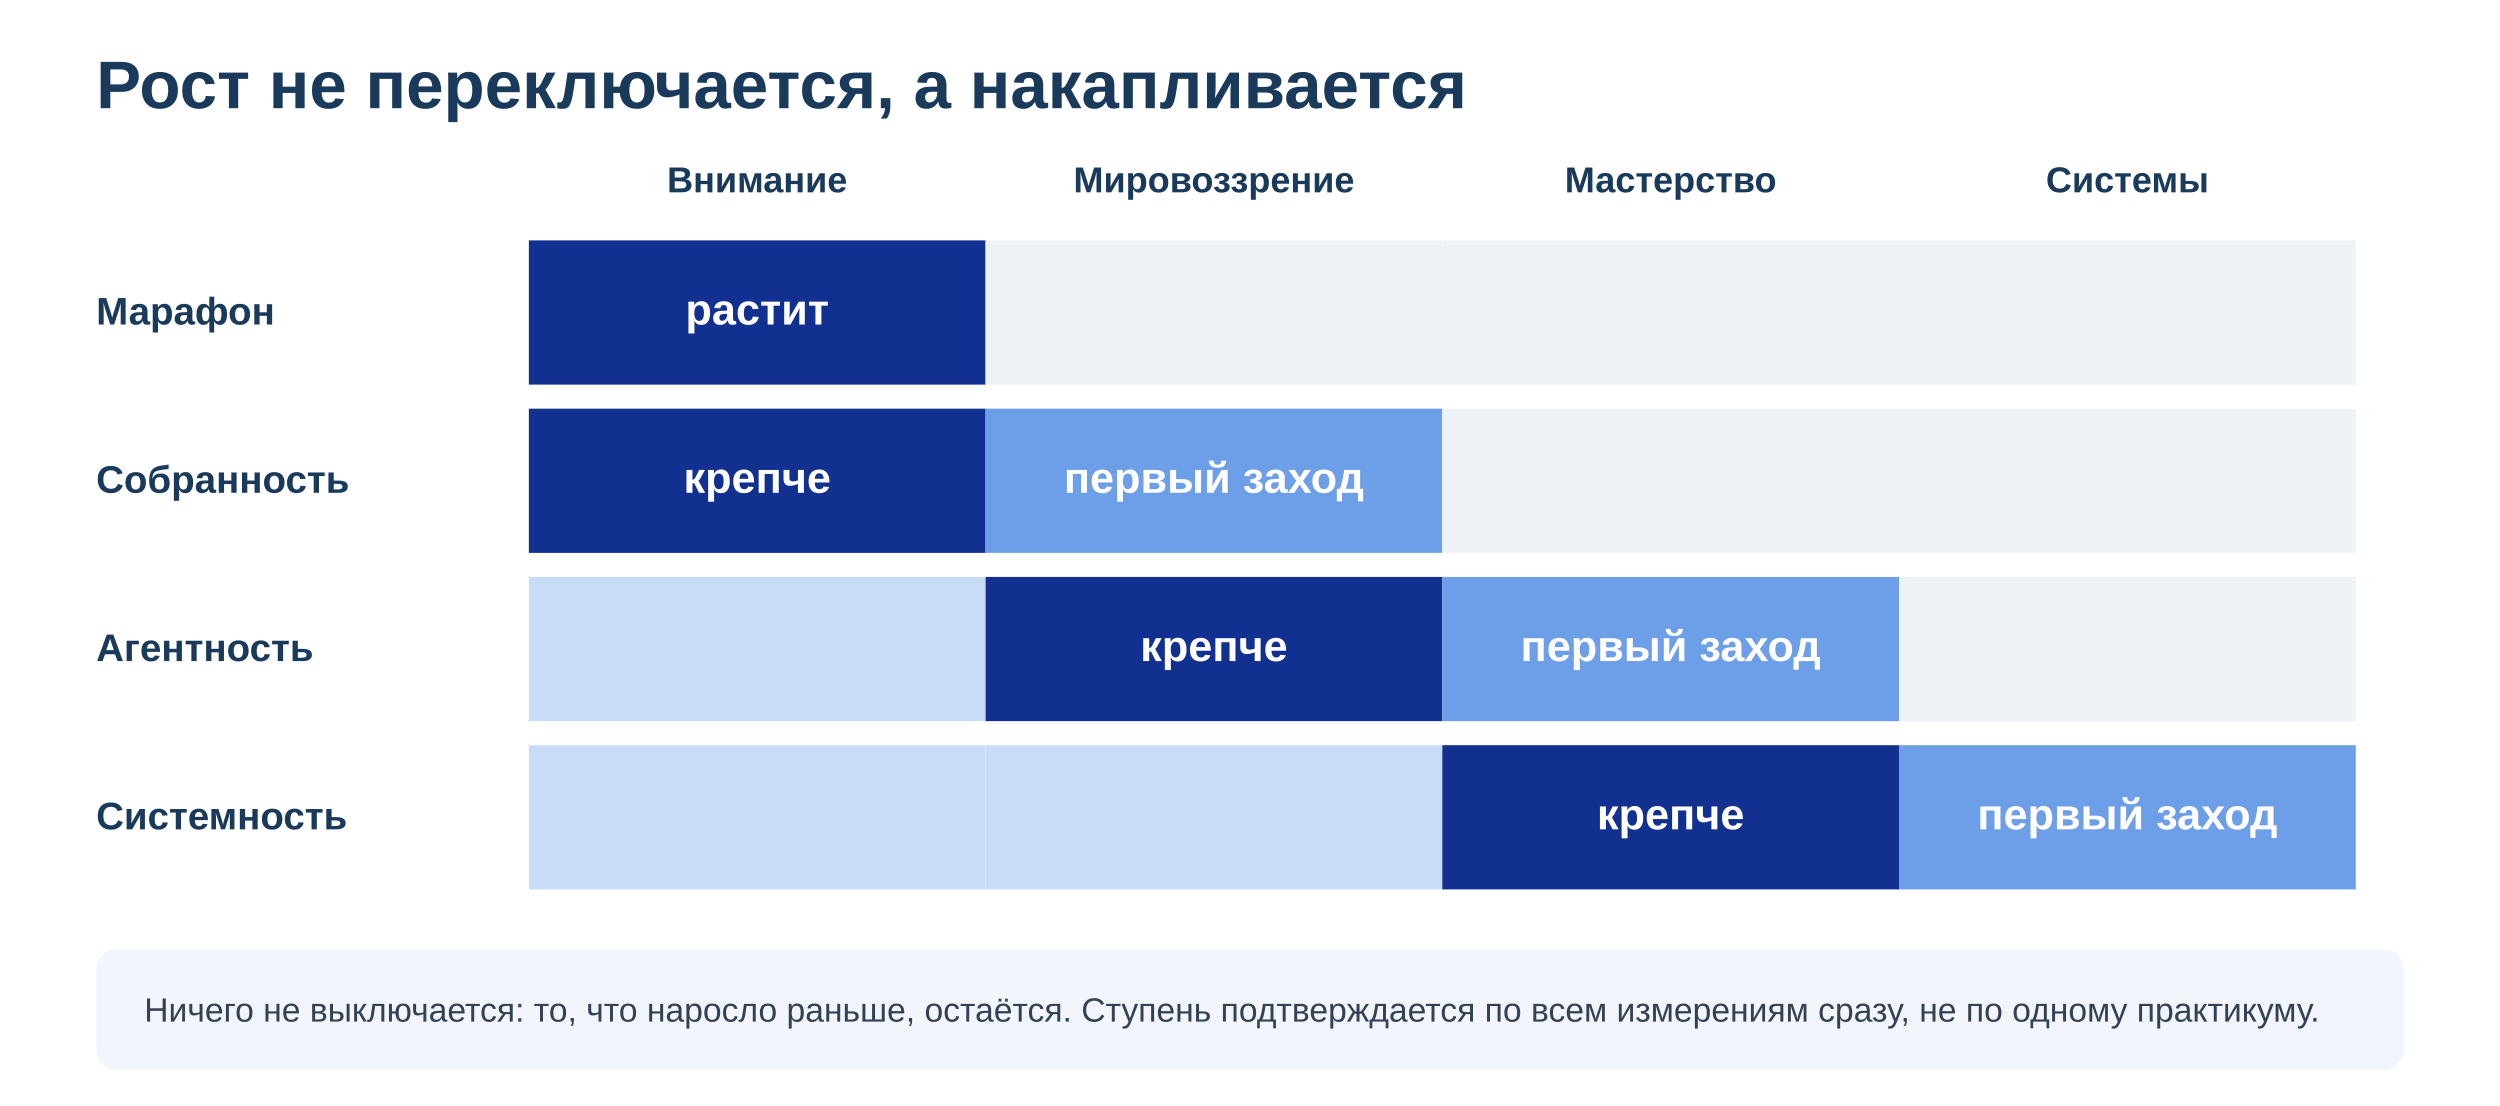
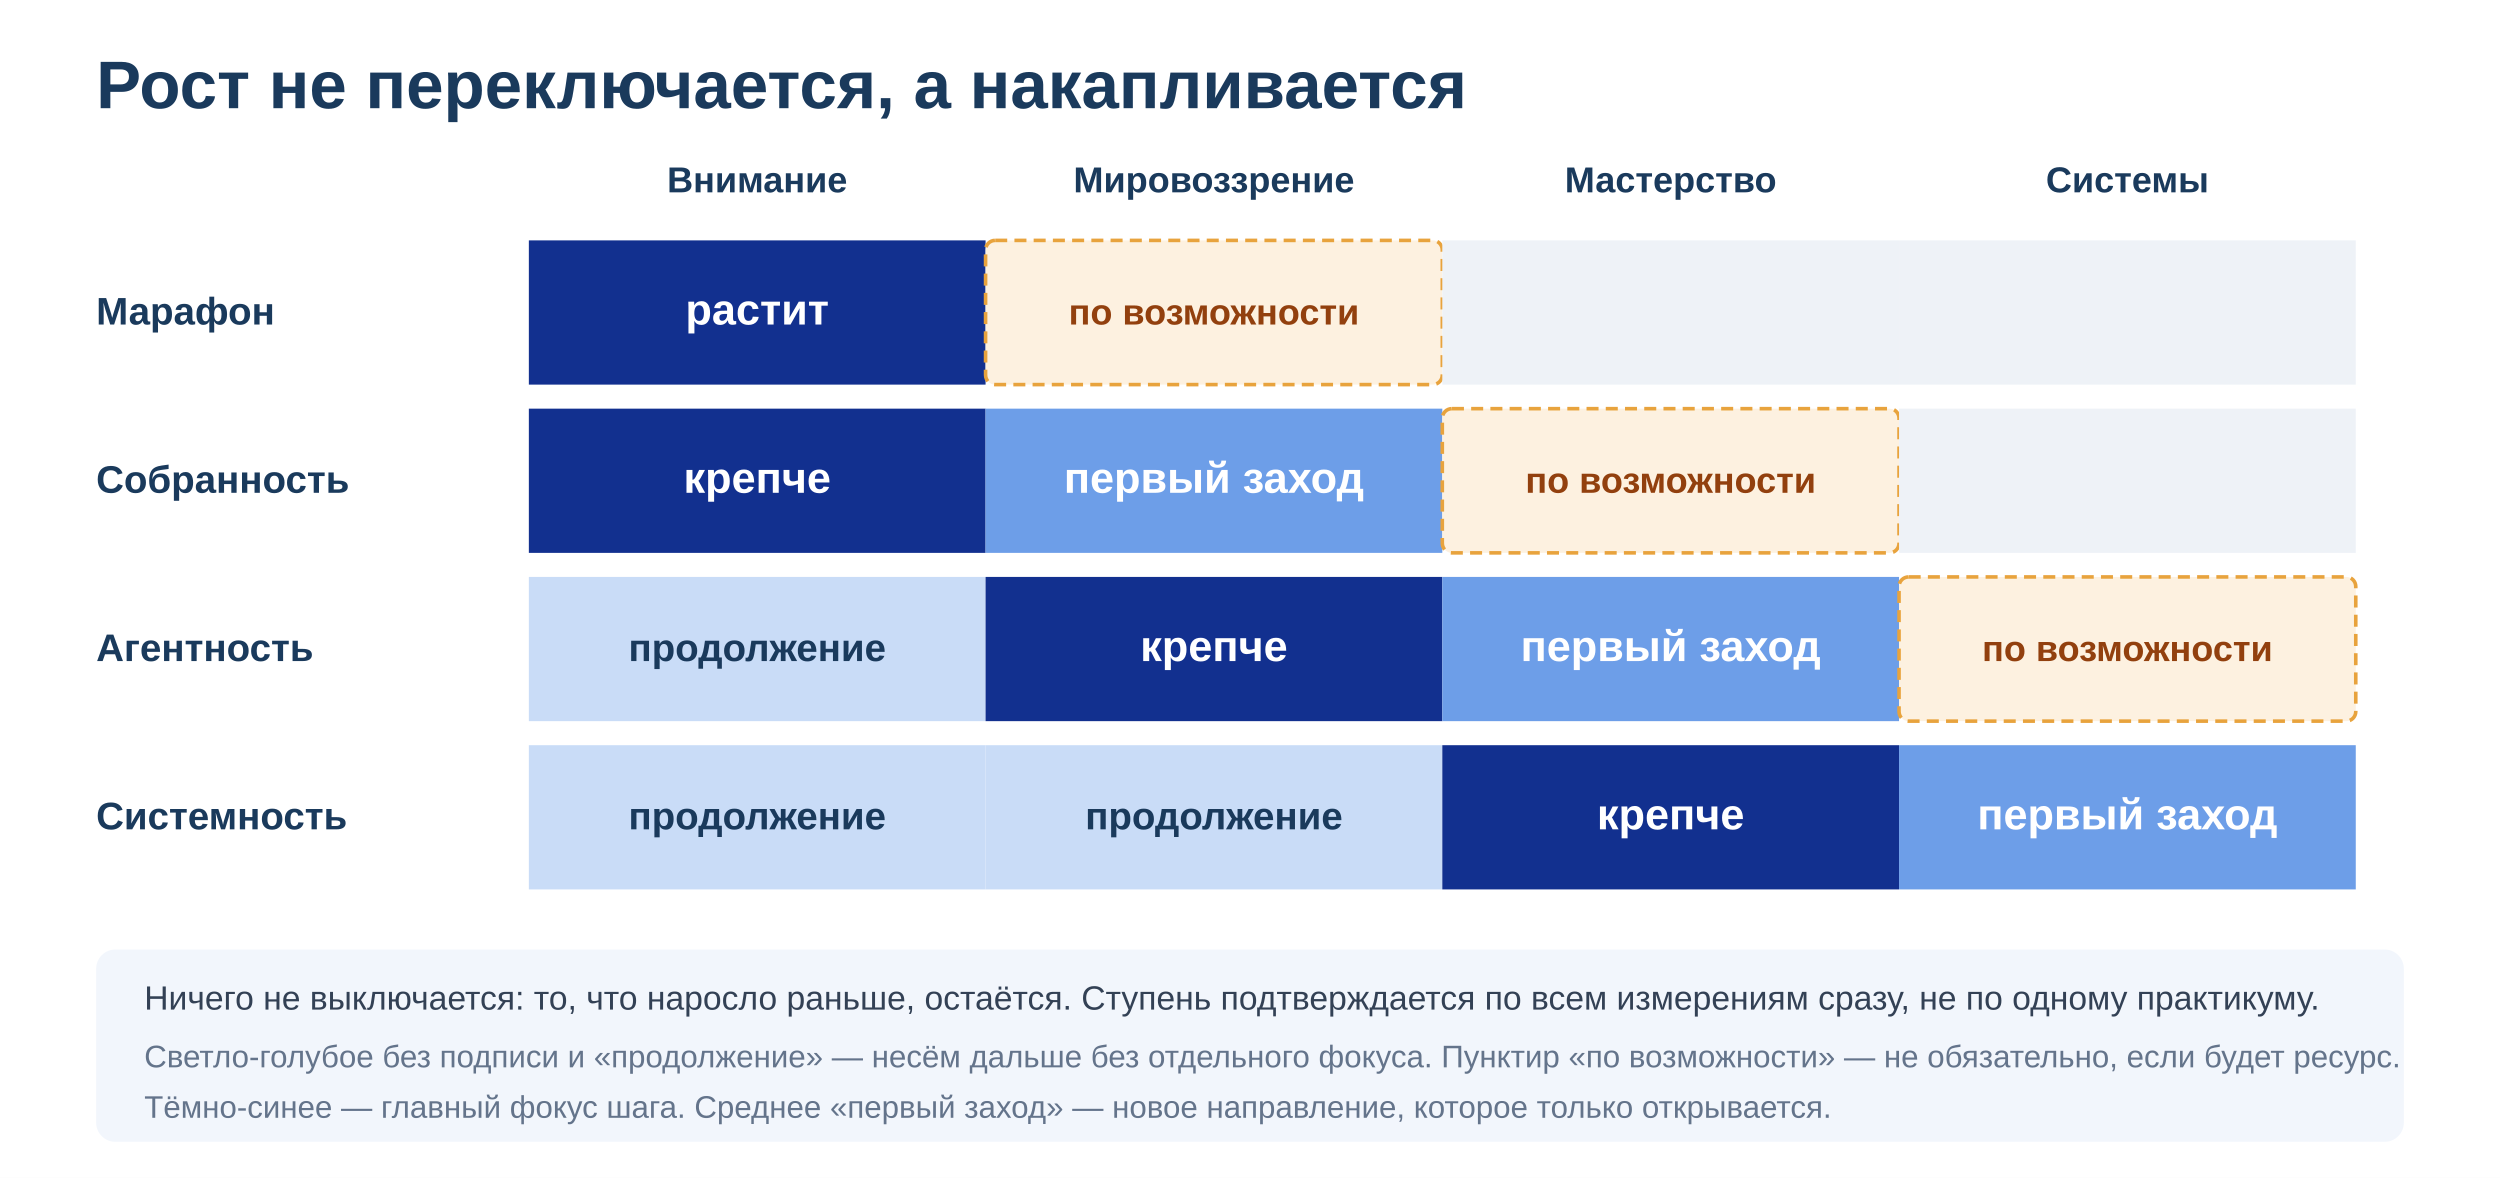
- <svg xmlns="http://www.w3.org/2000/svg" viewBox="0 0 1040 460" font-family="Arial, sans-serif">
-   <rect width="1040" height="460" fill="#ffffff" />
+ <svg xmlns="http://www.w3.org/2000/svg" viewBox="0 0 1040 490" font-family="Arial, sans-serif">
+   <rect width="1040" height="490" fill="#ffffff" />
  <text x="40" y="45" font-size="28" font-weight="bold" fill="#1a3a5c">Рост не переключается, а накапливается</text>
  <g font-size="15" fill="#1a3a5c">
    <text x="315" y="80" text-anchor="middle" font-weight="bold">Внимание</text>
    <text x="505" y="80" text-anchor="middle" font-weight="bold">Мировоззрение</text>
    <text x="695" y="80" text-anchor="middle" font-weight="bold">Мастерство</text>
    <text x="885" y="80" text-anchor="middle" font-weight="bold">Системы</text>
  </g>
  <text x="40" y="135" font-size="16" font-weight="bold" fill="#1a3a5c">Марафон</text>
  <rect x="220" y="100" width="190" height="60" fill="#12308f" />
  <text x="315" y="135" text-anchor="middle" fill="#ffffff" font-size="18" font-weight="bold">растит</text>
-   <rect x="410" y="100" width="190" height="60" fill="#eef2f7" />
+   <rect x="410" y="100" width="190" height="60" rx="4" fill="#fdf1e0" stroke="#e8a33d" stroke-width="1.5" stroke-dasharray="5,3" />
+   <text x="505" y="135" text-anchor="middle" fill="#92400e" font-size="15" font-weight="bold">по возможности</text>
  <rect x="600" y="100" width="190" height="60" fill="#eef2f7" />
  <rect x="790" y="100" width="190" height="60" fill="#eef2f7" />
  <text x="40" y="205" font-size="16" font-weight="bold" fill="#1a3a5c">Собранность</text>
  <rect x="220" y="170" width="190" height="60" fill="#12308f" />
  <text x="315" y="205" text-anchor="middle" fill="#ffffff" font-size="18" font-weight="bold">крепче</text>
  <rect x="410" y="170" width="190" height="60" fill="#6d9ee8" />
  <text x="505" y="205" text-anchor="middle" fill="#ffffff" font-size="18" font-weight="bold">первый заход</text>
-   <rect x="600" y="170" width="190" height="60" fill="#eef2f7" />
+   <rect x="600" y="170" width="190" height="60" rx="4" fill="#fdf1e0" stroke="#e8a33d" stroke-width="1.5" stroke-dasharray="5,3" />
+   <text x="695" y="205" text-anchor="middle" fill="#92400e" font-size="15" font-weight="bold">по возможности</text>
  <rect x="790" y="170" width="190" height="60" fill="#eef2f7" />
  <text x="40" y="275" font-size="16" font-weight="bold" fill="#1a3a5c">Агентность</text>
  <rect x="220" y="240" width="190" height="60" fill="#c9dcf7" />
+   <text x="315" y="275" text-anchor="middle" fill="#1a3a5c" font-size="16" font-weight="bold">продолжение</text>
  <rect x="410" y="240" width="190" height="60" fill="#12308f" />
  <text x="505" y="275" text-anchor="middle" fill="#ffffff" font-size="18" font-weight="bold">крепче</text>
  <rect x="600" y="240" width="190" height="60" fill="#6d9ee8" />
  <text x="695" y="275" text-anchor="middle" fill="#ffffff" font-size="18" font-weight="bold">первый заход</text>
-   <rect x="790" y="240" width="190" height="60" fill="#eef2f7" />
+   <rect x="790" y="240" width="190" height="60" rx="4" fill="#fdf1e0" stroke="#e8a33d" stroke-width="1.5" stroke-dasharray="5,3" />
+   <text x="885" y="275" text-anchor="middle" fill="#92400e" font-size="15" font-weight="bold">по возможности</text>
  <text x="40" y="345" font-size="16" font-weight="bold" fill="#1a3a5c">Системность</text>
  <rect x="220" y="310" width="190" height="60" fill="#c9dcf7" />
+   <text x="315" y="345" text-anchor="middle" fill="#1a3a5c" font-size="16" font-weight="bold">продолжение</text>
  <rect x="410" y="310" width="190" height="60" fill="#c9dcf7" />
+   <text x="505" y="345" text-anchor="middle" fill="#1a3a5c" font-size="16" font-weight="bold">продолжение</text>
  <rect x="600" y="310" width="190" height="60" fill="#12308f" />
  <text x="695" y="345" text-anchor="middle" fill="#ffffff" font-size="18" font-weight="bold">крепче</text>
  <rect x="790" y="310" width="190" height="60" fill="#6d9ee8" />
  <text x="885" y="345" text-anchor="middle" fill="#ffffff" font-size="18" font-weight="bold">первый заход</text>
-   <rect x="40" y="395" width="960" height="50" rx="8" fill="#f2f6fc" />
-   <text x="60" y="425" font-size="14" fill="#334155">Ничего не выключается: то, что наросло раньше, остаётся. Ступень подтверждается по всем измерениям сразу, не по одному практикуму.</text>
+   <rect x="40" y="395" width="960" height="80" rx="8" fill="#f2f6fc" />
+   <text x="60" y="420" font-size="14" fill="#334155">Ничего не выключается: то, что наросло раньше, остаётся. Ступень подтверждается по всем измерениям сразу, не по одному практикуму.</text>
+   <text x="60" y="444" font-size="13" fill="#64748b">Светло-голубое без подписи и «продолжение» — несём дальше без отдельного фокуса. Пунктир «по возможности» — не обязательно, если будет ресурс.</text>
+   <text x="60" y="465" font-size="13" fill="#64748b">Тёмно-синее — главный фокус шага. Среднее «первый заход» — новое направление, которое только открывается.</text>
</svg>
